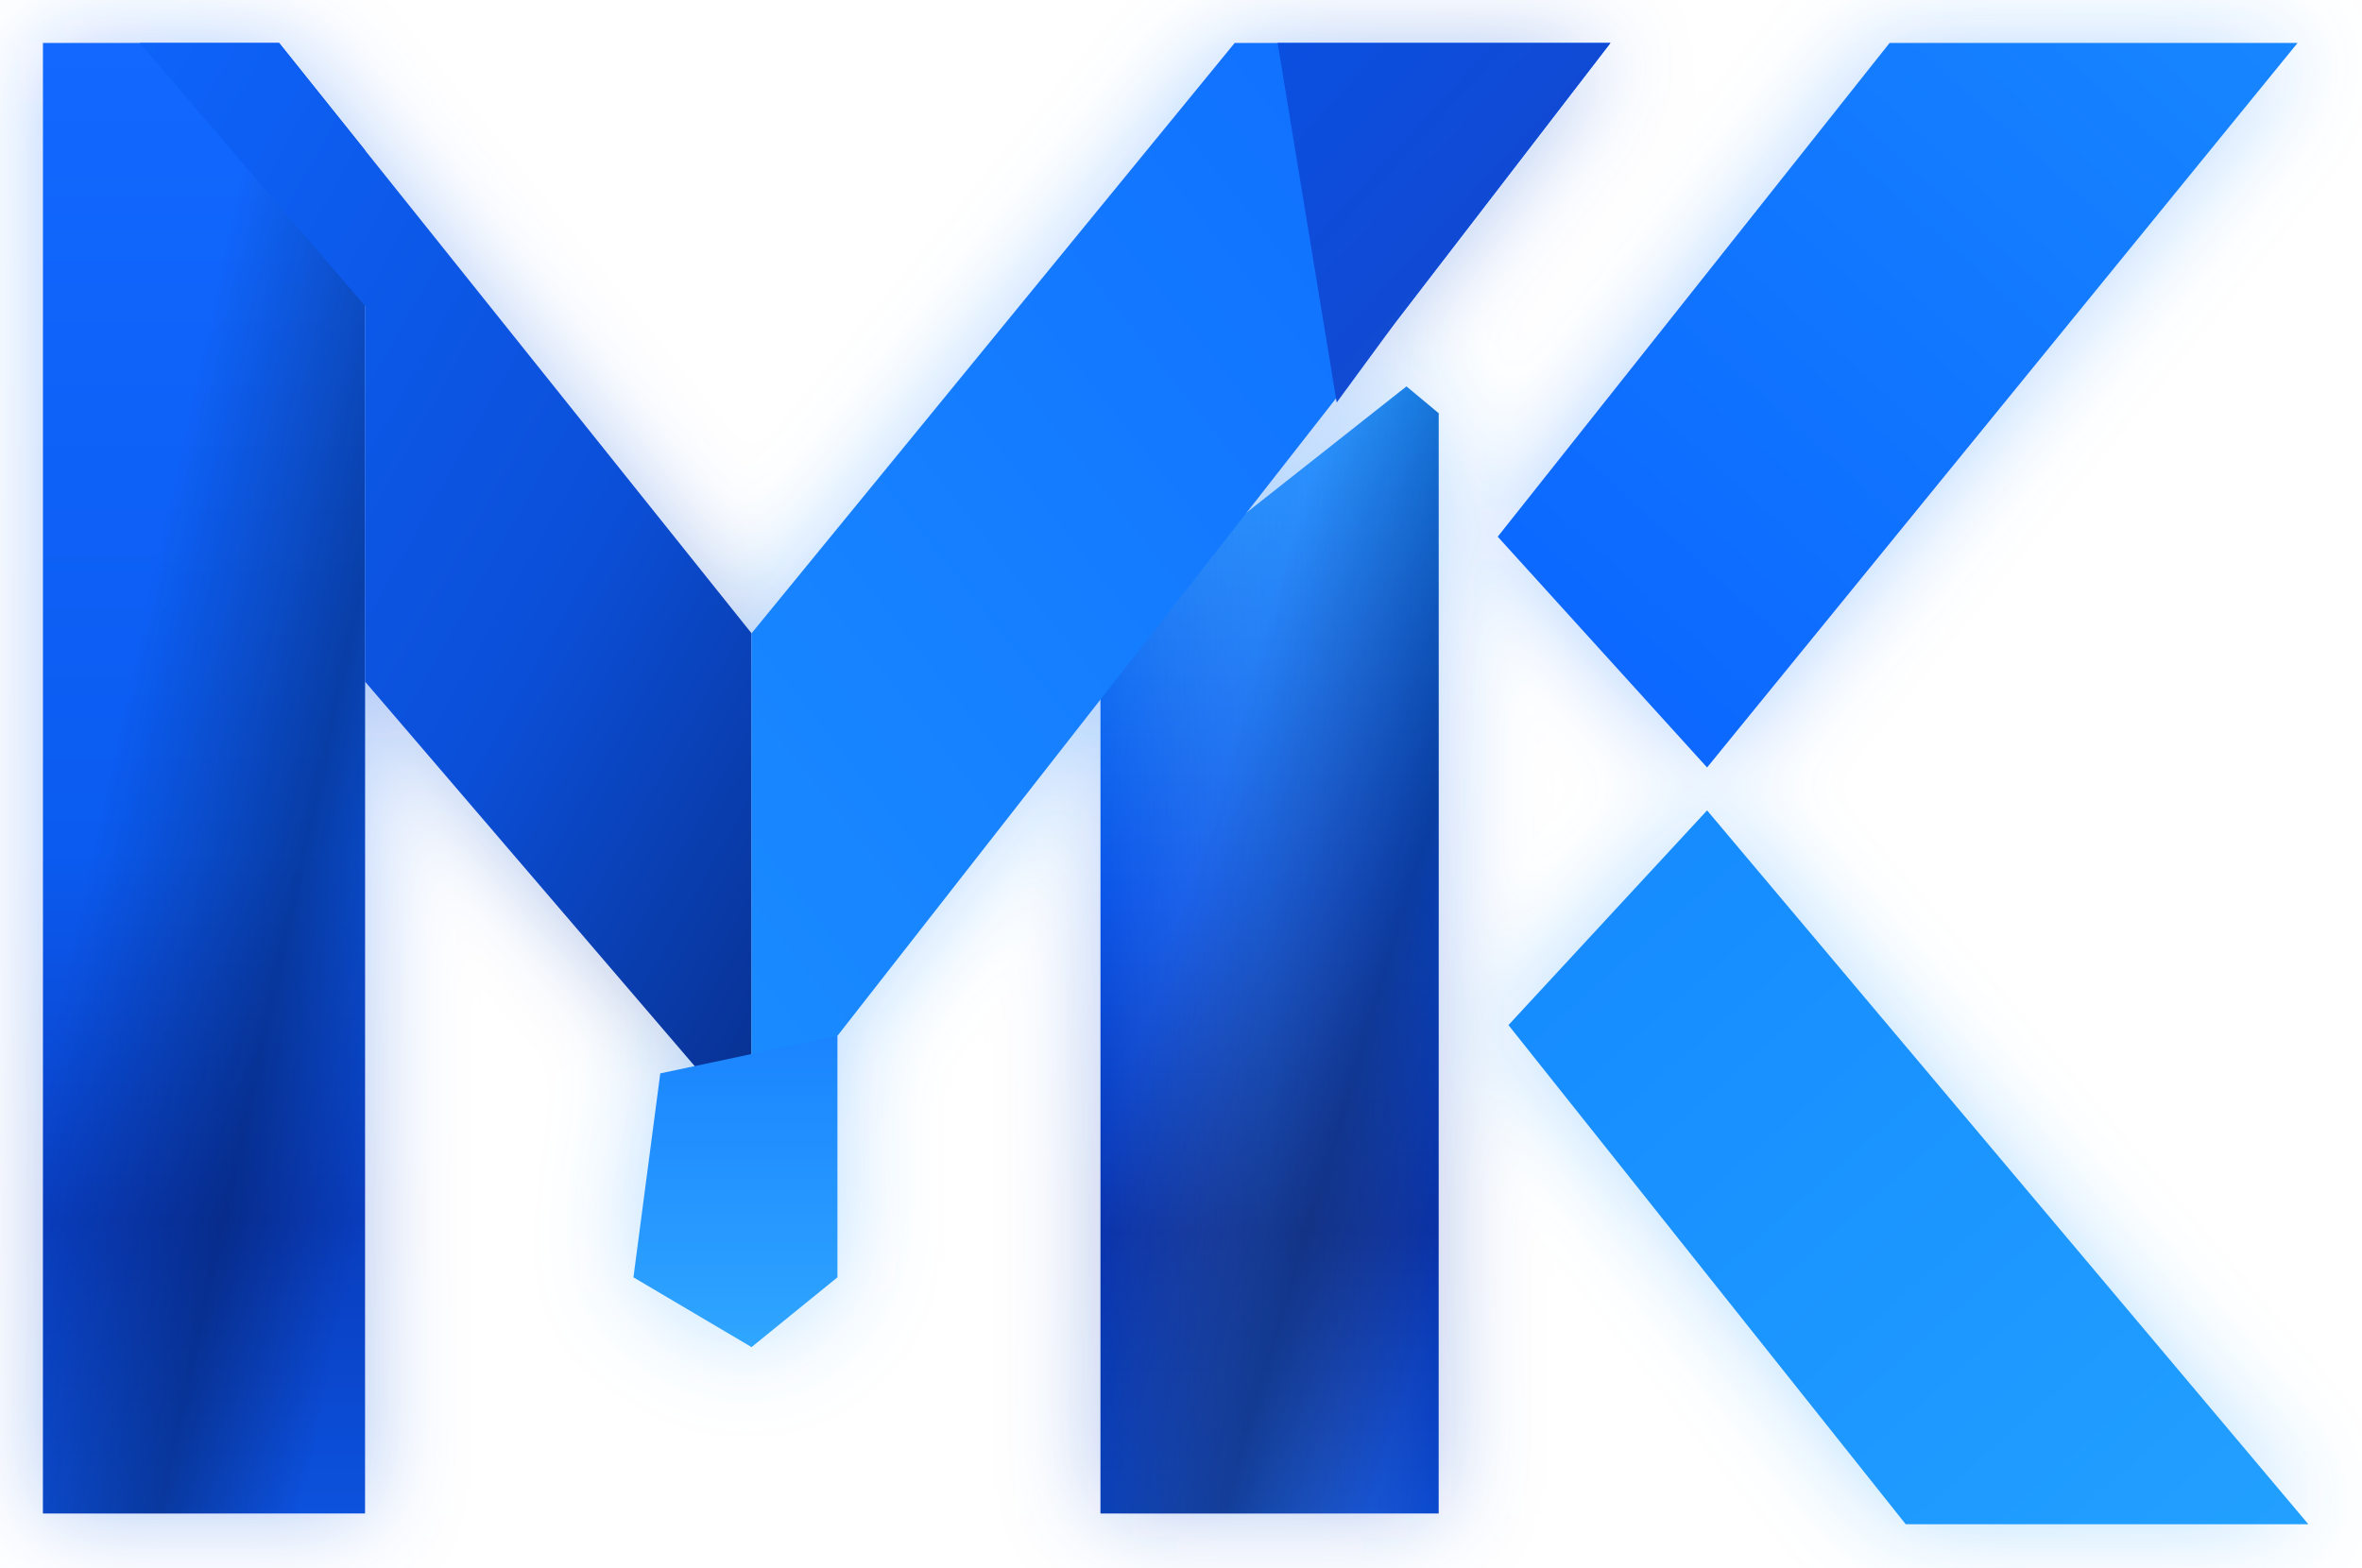
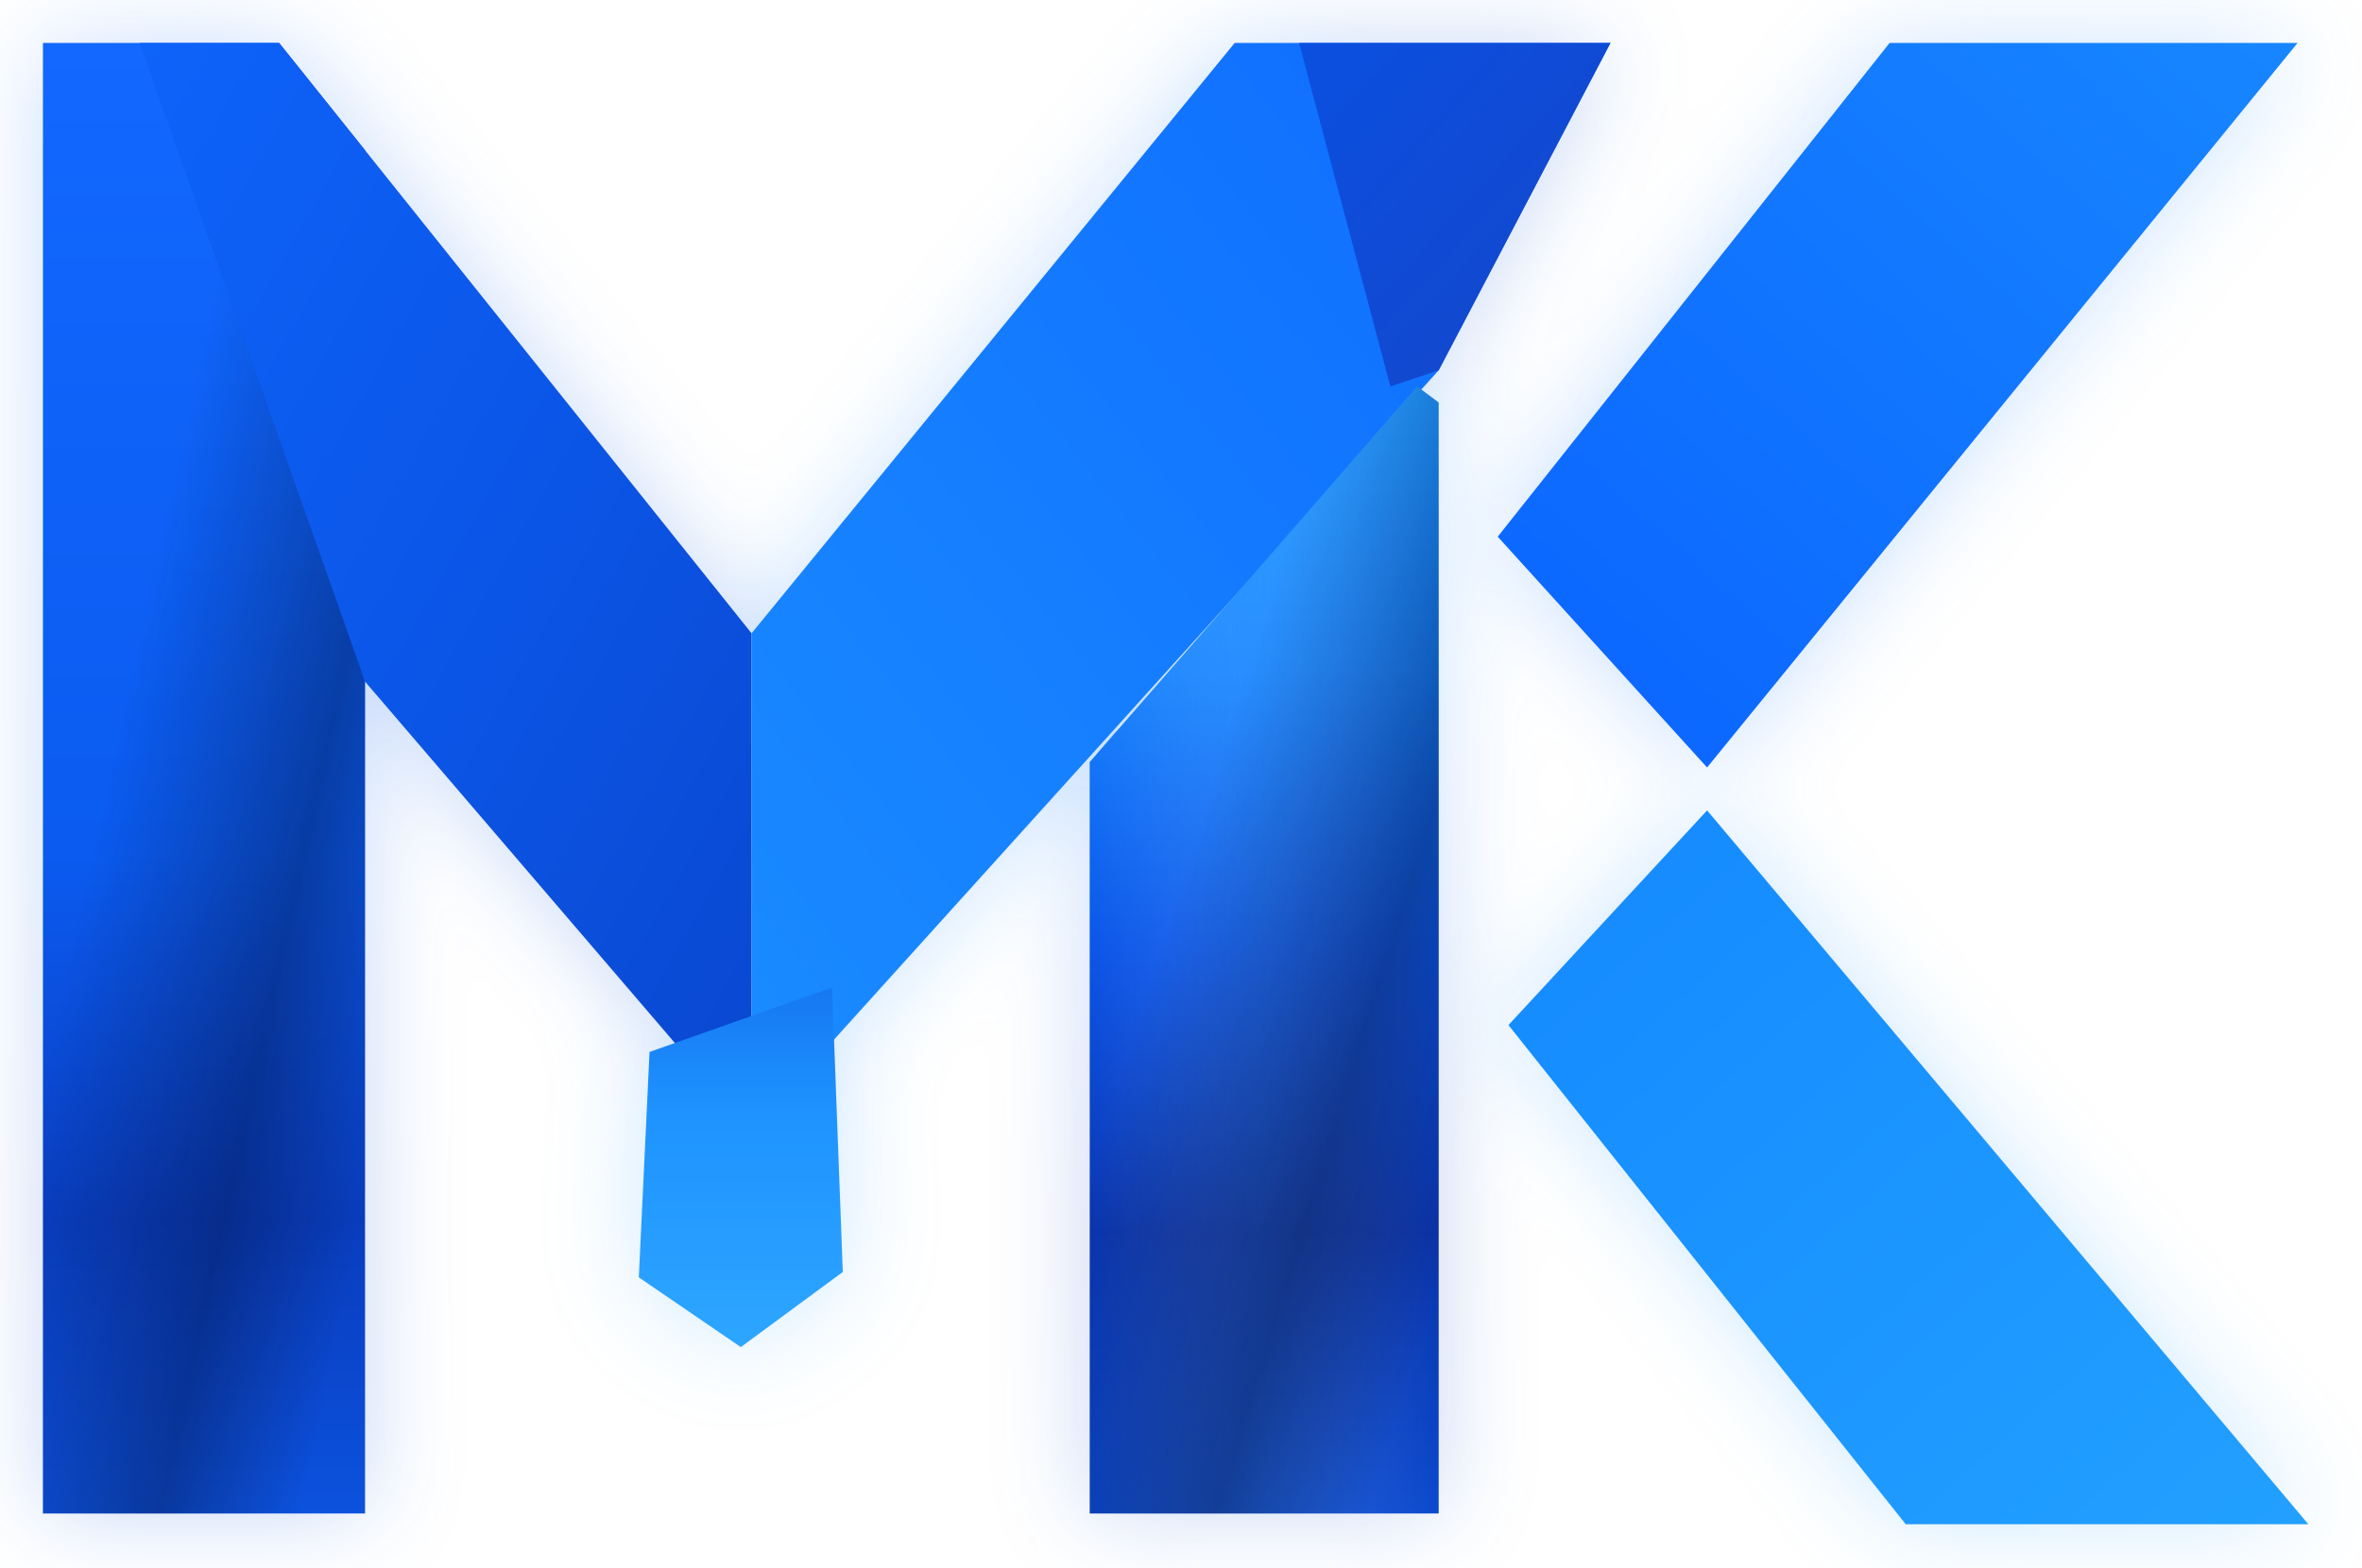
<svg xmlns="http://www.w3.org/2000/svg" viewBox="160 225 440 292">
  <defs>
    <linearGradient id="g-left" x1="0" y1="0" x2="0" y2="1">
      <stop offset="0" stop-color="#1268FF" />
      <stop offset="0.55" stop-color="#0B5BF0" />
      <stop offset="0.8" stop-color="#0A3FC4" />
      <stop offset="1" stop-color="#0D55E6" />
    </linearGradient>
    <linearGradient id="g-diag" x1="0" y1="0" x2="1" y2="1">
      <stop offset="0" stop-color="#0E63FA" />
-       <stop offset="0.6" stop-color="#0B4FD8" />
-       <stop offset="1" stop-color="#08308F" />
+       <stop offset="0.55" stop-color="#0B55E6" />
+       <stop offset="1" stop-color="#0A47CF" />
    </linearGradient>
    <linearGradient id="g-ribbon" x1="0" y1="1" x2="1" y2="0">
      <stop offset="0" stop-color="#1A8CFF" />
      <stop offset="1" stop-color="#0E6BFF" />
    </linearGradient>
    <linearGradient id="g-fold" x1="0" y1="0" x2="1" y2="1">
      <stop offset="0" stop-color="#0B4FE0" />
      <stop offset="1" stop-color="#1546C9" />
    </linearGradient>
    <linearGradient id="g-right" x1="0" y1="0" x2="0" y2="1">
-       <stop offset="0" stop-color="#1A8EFF" />
-       <stop offset="0.45" stop-color="#0B55E8" />
+       <stop offset="0" stop-color="#1F97FF" />
+       <stop offset="0.25" stop-color="#1683FF" />
+       <stop offset="0.5" stop-color="#0B55E8" />
      <stop offset="0.75" stop-color="#0A35B0" />
      <stop offset="1" stop-color="#0B4CD6" />
    </linearGradient>
    <linearGradient id="g-right-shine" x1="0" y1="0" x2="1" y2="0">
      <stop offset="0" stop-color="#FFFFFF" stop-opacity="0" />
      <stop offset="0.5" stop-color="#7CC4FF" stop-opacity="0.18" />
      <stop offset="1" stop-color="#FFFFFF" stop-opacity="0" />
    </linearGradient>
    <linearGradient id="g-drop" x1="0" y1="0" x2="0" y2="1">
-       <stop offset="0" stop-color="#1A84FF" />
-       <stop offset="1" stop-color="#2FA6FF" />
+       <stop offset="0" stop-color="#1678F2" />
+       <stop offset="0.35" stop-color="#1E93FF" />
+       <stop offset="1" stop-color="#2DA6FF" />
    </linearGradient>
    <linearGradient id="g-arm-up" x1="0" y1="1" x2="1" y2="0">
      <stop offset="0" stop-color="#0A63FF" />
      <stop offset="1" stop-color="#1786FF" />
    </linearGradient>
    <linearGradient id="g-arm-down" x1="0" y1="0" x2="1" y2="1">
      <stop offset="0" stop-color="#1489FF" />
      <stop offset="1" stop-color="#22A0FF" />
    </linearGradient>
    <linearGradient id="g-band" x1="0" y1="0" x2="1" y2="1">
      <stop offset="0.35" stop-color="#03113D" stop-opacity="0" />
      <stop offset="0.68" stop-color="#03113D" stop-opacity="0.42" />
      <stop offset="0.9" stop-color="#03113D" stop-opacity="0.05" />
    </linearGradient>
    <filter id="glow" x="-20%" y="-20%" width="140%" height="140%">
      <feGaussianBlur stdDeviation="9" />
    </filter>
  </defs>
-   <g filter="url(#glow)" opacity="0.32">
+   <g filter="url(#glow)" opacity="0.22">
    <polygon points="168,233 212,233 228,253 228,507 168,507" fill="url(#g-left)" />
-     <polygon points="186,233 212,233 300,343 300,436 228,352 228,282" fill="url(#g-diag)" />
-     <polygon points="365,507 365,342 422,297 428,302 428,507" fill="url(#g-right)" />
-     <polygon points="365,507 365,342 422,297 428,302 428,507" fill="url(#g-right-shine)" />
-     <polygon points="300,343 390,233 460,233 420,285 316,418 300,436" fill="url(#g-ribbon)" />
-     <polygon points="398,233 460,233 420,285 409,300" fill="url(#g-fold)" />
-     <polygon points="278,463 283,425 316,418 316,463 300,476" fill="url(#g-drop)" />
+     <polygon points="186,233 212,233 300,343 300,436 228,352" fill="url(#g-diag)" />
+     <polygon points="300,343 390,233 460,233 428,294 316,418 300,436" fill="url(#g-ribbon)" />
+     <polygon points="402,233 460,233 428,294 419,297" fill="url(#g-fold)" />
+     <polygon points="363,367 368,361 368,425 363,431" fill="#5FB8FF" opacity="0.45" />
+     <polygon points="363,507 363,367 424,297 428,300 428,507" fill="url(#g-right)" />
+     <polygon points="363,507 363,367 424,297 428,300 428,507" fill="url(#g-right-shine)" />
+     <polygon points="279,463 281,421 315,409 317,462 298,476" fill="url(#g-drop)" />
    <polygon points="439,325 512,233 588,233 478,368" fill="url(#g-arm-up)" />
    <polygon points="441,416 478,376 590,509 515,509" fill="url(#g-arm-down)" />
  </g>
  <polygon points="168,233 212,233 228,253 228,507 168,507" fill="url(#g-left)" />
  <polygon points="168,233 212,233 228,253 228,507 168,507" fill="url(#g-band)" />
-   <polygon points="186,233 212,233 300,343 300,436 228,352 228,282" fill="url(#g-diag)" />
-   <polygon points="365,507 365,342 422,297 428,302 428,507" fill="url(#g-right)" />
-   <polygon points="365,507 365,342 422,297 428,302 428,507" fill="url(#g-right-shine)" />
-   <polygon points="365,507 365,342 422,297 428,302 428,507" fill="url(#g-band)" />
-   <polygon points="300,343 390,233 460,233 420,285 316,418 300,436" fill="url(#g-ribbon)" />
-   <polygon points="398,233 460,233 420,285 409,300" fill="url(#g-fold)" />
-   <polygon points="278,463 283,425 316,418 316,463 300,476" fill="url(#g-drop)" />
+   <polygon points="186,233 212,233 300,343 300,436 228,352" fill="url(#g-diag)" />
+   <polygon points="300,343 390,233 460,233 428,294 316,418 300,436" fill="url(#g-ribbon)" />
+   <polygon points="402,233 460,233 428,294 419,297" fill="url(#g-fold)" />
+   <polygon points="363,367 368,361 368,425 363,431" fill="#5FB8FF" opacity="0.45" />
+   <polygon points="363,507 363,367 424,297 428,300 428,507" fill="url(#g-right)" />
+   <polygon points="363,507 363,367 424,297 428,300 428,507" fill="url(#g-right-shine)" />
+   <polygon points="363,507 363,367 424,297 428,300 428,507" fill="url(#g-band)" />
+   <polygon points="279,463 281,421 315,409 317,462 298,476" fill="url(#g-drop)" />
  <polygon points="439,325 512,233 588,233 478,368" fill="url(#g-arm-up)" />
  <polygon points="441,416 478,376 590,509 515,509" fill="url(#g-arm-down)" />
</svg>
